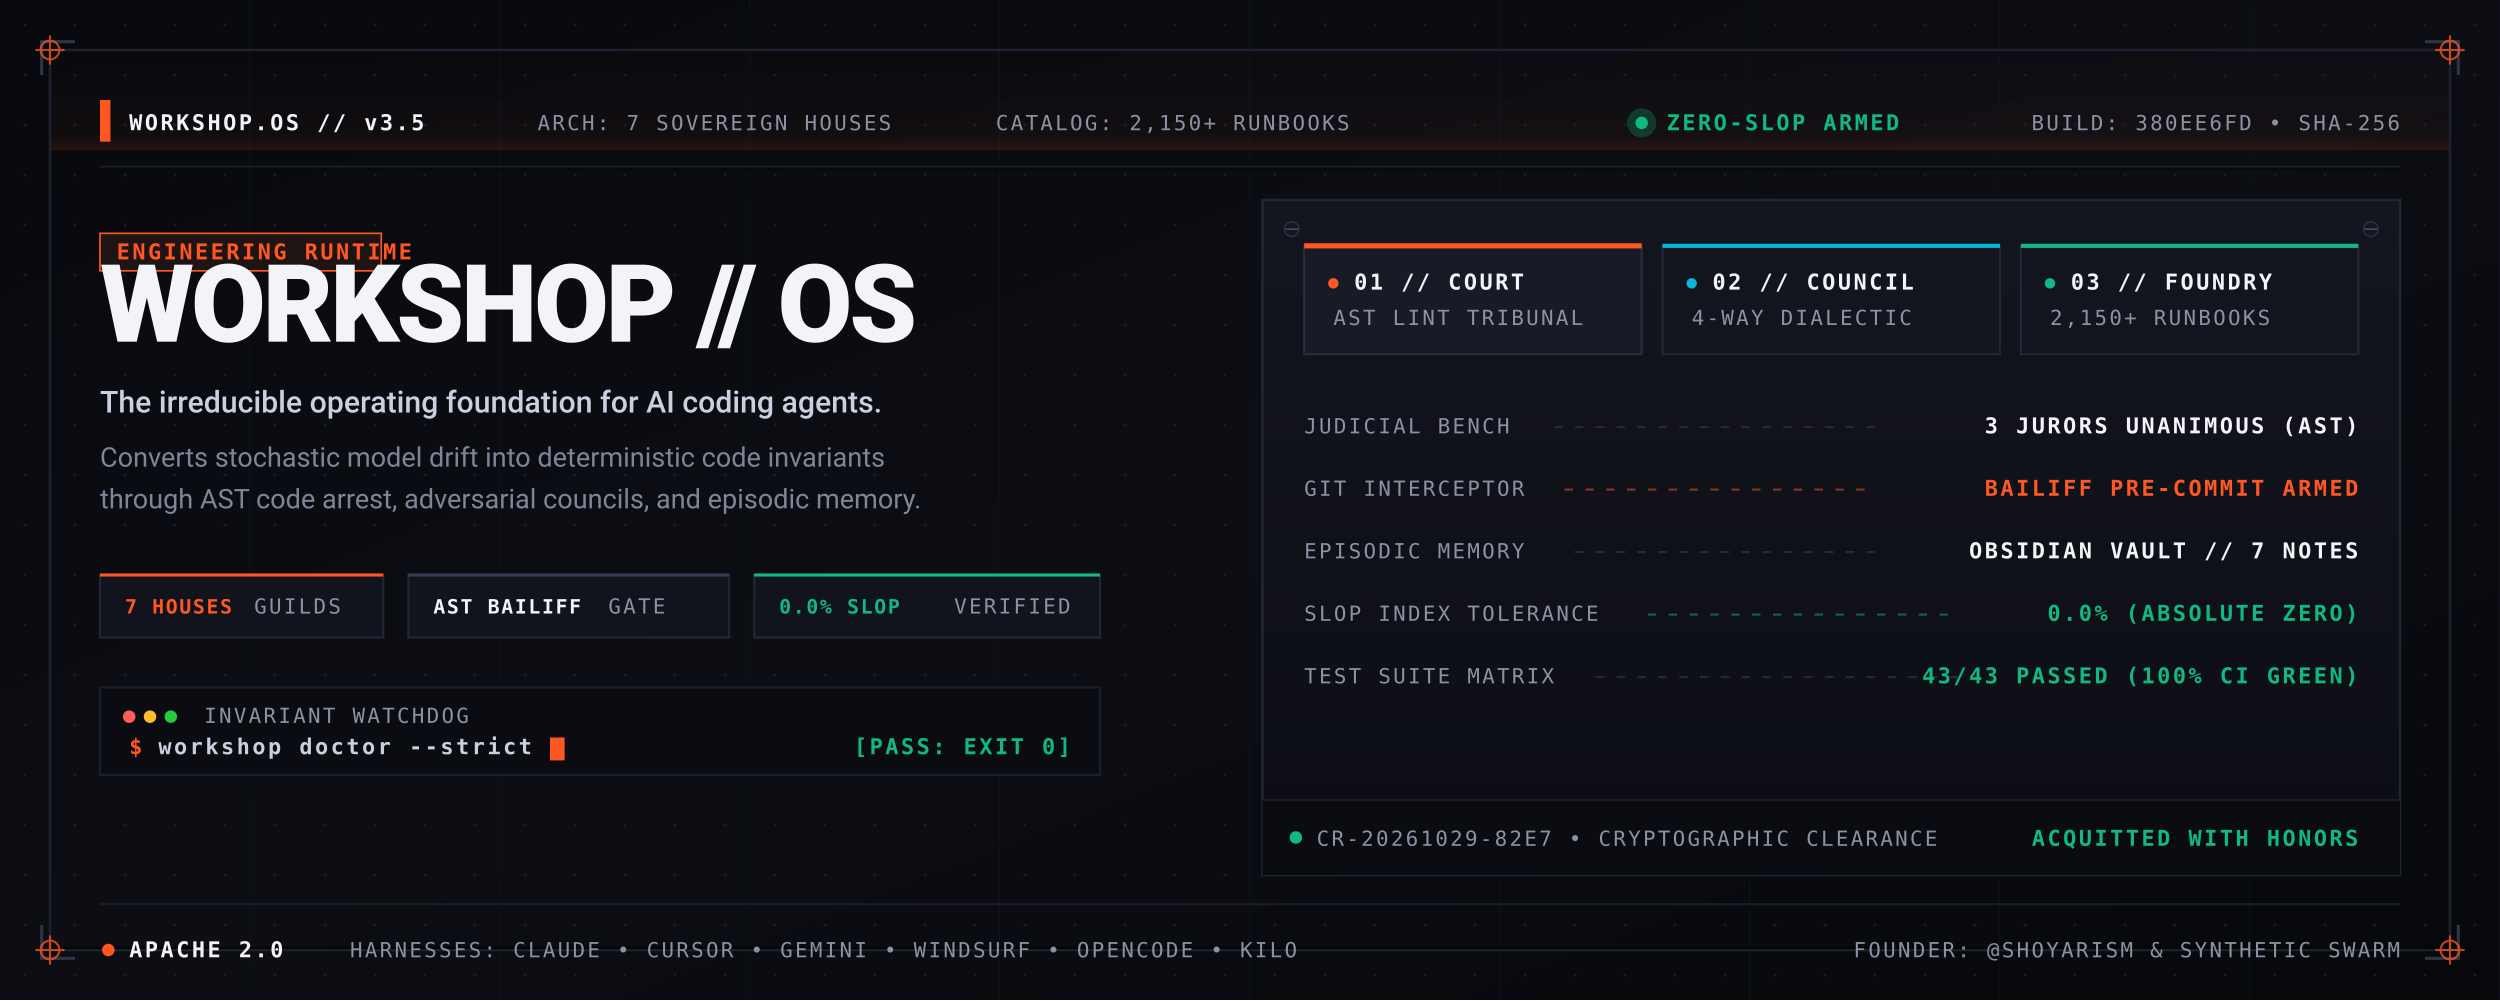
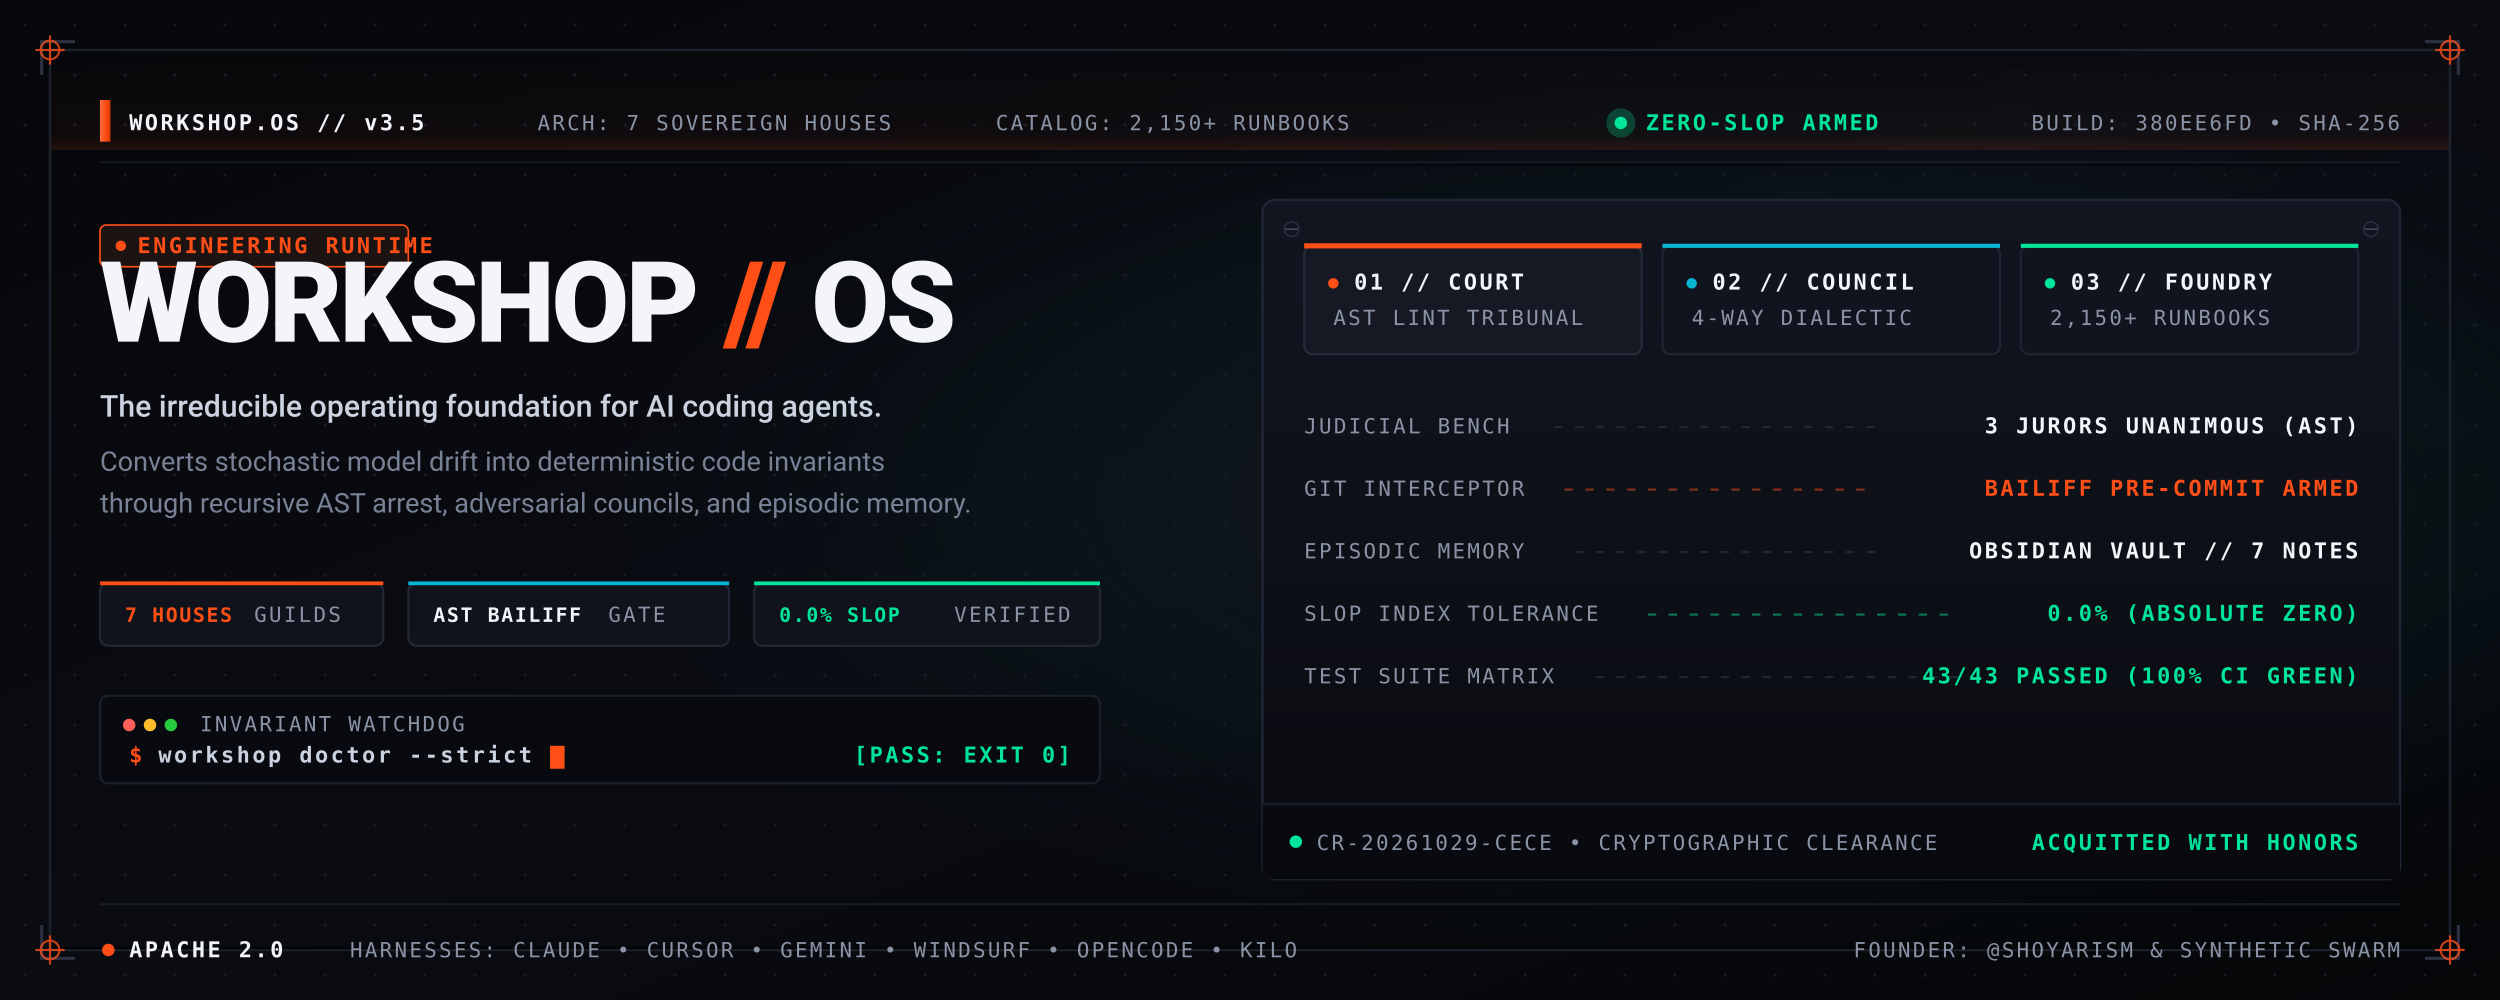
<svg xmlns="http://www.w3.org/2000/svg" viewBox="0 0 1200 480" width="100%" height="100%">
  <defs>
-     <linearGradient id="groundGrad" x1="0%" y1="0%" x2="100%" y2="100%">
-       <stop offset="0%" stop-color="#08090d" />
-       <stop offset="50%" stop-color="#0d0e14" />
-       <stop offset="100%" stop-color="#07080b" />
-     </linearGradient>
-     <linearGradient id="signalAccent" x1="0%" y1="0%" x2="100%" y2="0%">
-       <stop offset="0%" stop-color="#ff5722" />
-       <stop offset="100%" stop-color="#ff7043" />
-     </linearGradient>
-     <linearGradient id="emeraldAccent" x1="0%" y1="0%" x2="100%" y2="0%">
-       <stop offset="0%" stop-color="#10b981" />
-       <stop offset="100%" stop-color="#34d399" />
-     </linearGradient>
-     <linearGradient id="cyanAccent" x1="0%" y1="0%" x2="100%" y2="0%">
-       <stop offset="0%" stop-color="#06b6d4" />
-       <stop offset="100%" stop-color="#38bdf8" />
+     <linearGradient id="heroGround" x1="0%" y1="0%" x2="100%" y2="100%">
+       <stop offset="0%" stop-color="#06070a" />
+       <stop offset="50%" stop-color="#0a0c12" />
+       <stop offset="100%" stop-color="#050608" />
+     </linearGradient>
+     <linearGradient id="sigVermilion" x1="0%" y1="0%" x2="100%" y2="0%">
+       <stop offset="0%" stop-color="#ff7043" />
+       <stop offset="50%" stop-color="#ff4f17" />
+       <stop offset="100%" stop-color="#d83a00" />
+     </linearGradient>
+     <linearGradient id="sigEmerald" x1="0%" y1="0%" x2="100%" y2="0%">
+       <stop offset="0%" stop-color="#34d399" />
+       <stop offset="100%" stop-color="#00e599" />
+     </linearGradient>
+     <linearGradient id="sigCyan" x1="0%" y1="0%" x2="100%" y2="0%">
+       <stop offset="0%" stop-color="#38bdf8" />
+       <stop offset="100%" stop-color="#06b6d4" />
+     </linearGradient>
+     <radialGradient id="coreGlow" cx="70%" cy="50%" r="50%">
+       <stop offset="0%" stop-color="#ff4f17" stop-opacity="0.12" />
+       <stop offset="60%" stop-color="#06b6d4" stop-opacity="0.04" />
+       <stop offset="100%" stop-color="#000000" stop-opacity="0" />
+     </radialGradient>
+     <linearGradient id="chassisGrad" x1="0%" y1="0%" x2="0%" y2="100%">
+       <stop offset="0%" stop-color="#121520" />
+       <stop offset="100%" stop-color="#0a0b10" />
    </linearGradient>
    <linearGradient id="bevelLight" x1="0%" y1="0%" x2="100%" y2="0%">
-       <stop offset="0%" stop-color="#1e2230" />
-       <stop offset="50%" stop-color="#363d54" />
-       <stop offset="100%" stop-color="#1e2230" />
-     </linearGradient>
-     <linearGradient id="chassisGrad" x1="0%" y1="0%" x2="0%" y2="100%">
-       <stop offset="0%" stop-color="#13151f" />
-       <stop offset="100%" stop-color="#0c0d14" />
+       <stop offset="0%" stop-color="#1f2434" />
+       <stop offset="50%" stop-color="#353c52" />
+       <stop offset="100%" stop-color="#1f2434" />
    </linearGradient>
    <pattern id="dotGrid" width="24" height="24" patternUnits="userSpaceOnUse">
-       <circle cx="12" cy="12" r="0.75" fill="#181a24" />
+       <circle cx="12" cy="12" r="0.8" fill="#171a26" />
    </pattern>
-     <pattern id="cadenceRuler" width="120" height="480" patternUnits="userSpaceOnUse">
-       <line x1="120" y1="0" x2="120" y2="480" stroke="#10121a" stroke-width="0.8" />
-     </pattern>
-     <linearGradient id="scanBeam" x1="0%" y1="0%" x2="0%" y2="100%">
-       <stop offset="0%" stop-color="#ff5722" stop-opacity="0" />
-       <stop offset="85%" stop-color="#ff5722" stop-opacity="0.03" />
-       <stop offset="100%" stop-color="#ff5722" stop-opacity="0.12" />
+     <linearGradient id="radarBeam" x1="0%" y1="0%" x2="0%" y2="100%">
+       <stop offset="0%" stop-color="#ff4f17" stop-opacity="0" />
+       <stop offset="85%" stop-color="#ff4f17" stop-opacity="0.03" />
+       <stop offset="100%" stop-color="#ff4f17" stop-opacity="0.12" />
    </linearGradient>
  </defs>
  <style>
    /* Typography Invariants */
-     .display-title { font-family: -apple-system, BlinkMacSystemFont, "Segoe UI", Roboto, "Helvetica Neue", Arial, sans-serif; font-weight: 900; letter-spacing: -1.5px; fill: #f3f4f8; }
-     .mono-meta { font-family: "JetBrains Mono", "SF Mono", Consolas, Menlo, monospace; font-size: 10px; letter-spacing: 1.1px; fill: #8c92a4; }
+     .title-display { font-family: -apple-system, BlinkMacSystemFont, "Segoe UI", Roboto, "Helvetica Neue", sans-serif; font-weight: 900; letter-spacing: -1.5px; fill: #f3f5fa; }
+     .title-accent { fill: #ff4f17; }
+     .mono-meta { font-family: "JetBrains Mono", "SF Mono", Consolas, Menlo, monospace; font-size: 10px; letter-spacing: 1.1px; fill: #8a94a6; }
    .mono-bold { font-family: "JetBrains Mono", "SF Mono", Consolas, monospace; font-size: 10.5px; font-weight: 700; letter-spacing: 1.2px; }
-     .body-lead { font-family: -apple-system, BlinkMacSystemFont, "Segoe UI", Roboto, Arial, sans-serif; font-weight: 500; font-size: 14.5px; fill: #cbd0e0; line-height: 1.4; }
-     .body-muted { font-family: -apple-system, BlinkMacSystemFont, "Segoe UI", Roboto, Arial, sans-serif; font-weight: 400; font-size: 13px; fill: #7e8598; }
-     .badge-label { font-family: "JetBrains Mono", "SF Mono", monospace; font-size: 9.5px; font-weight: 700; letter-spacing: 0.8px; }
+     .body-lead { font-family: -apple-system, BlinkMacSystemFont, "Segoe UI", Roboto, Arial, sans-serif; font-weight: 500; font-size: 14.5px; fill: #cbd3e1; line-height: 1.4; }
+     .body-muted { font-family: -apple-system, BlinkMacSystemFont, "Segoe UI", Roboto, Arial, sans-serif; font-weight: 400; font-size: 13px; fill: #788296; }
+     .badge-label { font-family: "JetBrains Mono", monospace; font-size: 9.5px; font-weight: 700; letter-spacing: 0.8px; }

-     /* CSS Micro-Animations */
-     @keyframes pulse-emerald {
-       0%, 100% { opacity: 0.2; transform: scale(1); }
-       50% { opacity: 0.8; transform: scale(1.6); }
-     }
-     @keyframes beacon-ping {
-       0% { r: 3px; opacity: 0.9; }
-       50% { r: 7px; opacity: 0.2; }
-       100% { r: 3px; opacity: 0.9; }
-     }
-     @keyframes blink-cursor {
-       0%, 49% { opacity: 1; }
-       50%, 100% { opacity: 0; }
-     }
-     @keyframes signal-dash {
-       to { stroke-dashoffset: -32; }
-     }
+     /* Keyframe Animations */
    @keyframes radar-sweep {
      0% { transform: translateY(0); opacity: 0.3; }
      50% { opacity: 0.8; }
      100% { transform: translateY(432px); opacity: 0; }
    }
-     @keyframes wire-glow {
-       0%, 100% { stroke-opacity: 0.4; }
-       50% { stroke-opacity: 1; }
+     @keyframes beacon-ping {
+       0% { r: 3px; opacity: 0.95; }
+       50% { r: 7.5px; opacity: 0.25; }
+       100% { r: 3px; opacity: 0.95; }
+     }
+     @keyframes blink-cursor {
+       0%, 49% { opacity: 1; }
+       50%, 100% { opacity: 0; }
+     }
+     @keyframes signal-dash {
+       to { stroke-dashoffset: -32; }
+     }
+     @keyframes ring-spin {
+       from { transform: rotate(0deg); }
+       to { transform: rotate(360deg); }
    }

-     .anim-pulse { animation: beacon-ping 2s cubic-bezier(0.4, 0, 0.6, 1) infinite; transform-origin: center; }
+     .anim-scan { animation: radar-sweep 6.5s ease-in-out infinite; }
+     .anim-pulse { animation: beacon-ping 2s cubic-bezier(0.4, 0, 0.6, 1) infinite; }
    .anim-cursor { animation: blink-cursor 1s infinite steps(1); }
    .anim-signal { stroke-dasharray: 4 6; animation: signal-dash 1.6s linear infinite; }
-     .anim-scan { animation: radar-sweep 6s ease-in-out infinite; }
-     .anim-glow { animation: wire-glow 3s ease-in-out infinite; }
+     .anim-spin { animation: ring-spin 30s linear infinite; transform-origin: 880px 240px; }
  </style>
-   <rect width="1200" height="480" fill="url(#groundGrad)" />
-   <rect width="1200" height="480" fill="url(#cadenceRuler)" />
+   <rect width="1200" height="480" fill="url(#heroGround)" />
+   <rect width="1200" height="480" fill="url(#coreGlow)" />
  <rect width="1200" height="480" fill="url(#dotGrid)" />
  <g clip-path="url(#chassisClip)">
-     <rect x="24" y="24" width="1152" height="48" fill="url(#scanBeam)" class="anim-scan" />
+     <rect x="24" y="24" width="1152" height="48" fill="url(#radarBeam)" class="anim-scan" />
  </g>
  <clipPath id="chassisClip">
    <rect x="24" y="24" width="1152" height="432" />
  </clipPath>
-   <rect x="24" y="24" width="1152" height="432" fill="none" stroke="#1f222e" stroke-width="1.2" />
+   <rect x="24" y="24" width="1152" height="432" fill="none" stroke="#1d212c" stroke-width="1.2" />
  <line x1="25" y1="25" x2="1175" y2="25" stroke="url(#bevelLight)" stroke-width="1" />
  <line x1="25" y1="455" x2="1175" y2="455" stroke="#040507" stroke-width="1.2" />
-   <g stroke="#2e3346" stroke-width="1.5" fill="none">
+   <g stroke="#2b3142" stroke-width="1.5" fill="none">
    <path d="M 20 36 L 20 20 L 36 20" />
    <path d="M 1164 20 L 1180 20 L 1180 36" />
    <path d="M 20 444 L 20 460 L 36 460" />
    <path d="M 1164 460 L 1180 460 L 1180 444" />
  </g>
-   <g stroke="#ff5722" stroke-width="1" opacity="0.75">
+   <g stroke="#ff4f17" stroke-width="1" opacity="0.8">
    <circle cx="24" cy="24" r="4.5" fill="none" />
    <line x1="17" y1="24" x2="31" y2="24" />
    <line x1="24" y1="17" x2="24" y2="31" />
    <circle cx="1176" cy="24" r="4.5" fill="none" />
    <line x1="1169" y1="24" x2="1183" y2="24" />
    <line x1="1176" y1="17" x2="1176" y2="31" />
    <circle cx="24" cy="456" r="4.5" fill="none" />
    <line x1="17" y1="456" x2="31" y2="456" />
    <line x1="24" y1="449" x2="24" y2="463" />
    <circle cx="1176" cy="456" r="4.5" fill="none" />
    <line x1="1169" y1="456" x2="1183" y2="456" />
    <line x1="1176" y1="449" x2="1176" y2="463" />
  </g>
  <g transform="translate(48, 48)">
-     <rect width="5" height="20" fill="#ff5722" />
-     <text x="14" y="14.5" class="mono-bold" fill="#f3f4f8">WORKSHOP.OS // v3.5</text>
+     <rect width="5" height="20" fill="url(#sigVermilion)" />
+     <text x="14" y="14.5" class="mono-bold" fill="#f3f5fa">WORKSHOP.OS // v3.5</text>
    <text x="210" y="14.5" class="mono-meta">ARCH: 7 SOVEREIGN HOUSES</text>
    <text x="430" y="14.5" class="mono-meta">CATALOG: 2,150+ RUNBOOKS</text>
-     <g transform="translate(740, 11)">
-       <circle cx="0" cy="0" r="7" fill="#10b981" opacity="0.25" class="anim-pulse" />
-       <circle cx="0" cy="0" r="3" fill="#10b981" />
-       <text x="12" y="3.5" class="mono-bold" fill="#10b981">ZERO-SLOP ARMED</text>
-     </g>
-     <text x="1104" y="14.5" text-anchor="end" class="mono-meta" fill="#686f82">BUILD: 380EE6FD • SHA-256</text>
-   </g>
-   <line x1="48" y1="80" x2="1152" y2="80" stroke="#1a1d28" stroke-width="1" />
-   <line x1="48" y1="81" x2="1152" y2="81" stroke="#08090d" stroke-width="1" />
-   <g transform="translate(48, 112)">
+     <g transform="translate(730, 11)">
+       <circle cx="0" cy="0" r="7" fill="#00e599" opacity="0.25" class="anim-pulse" />
+       <circle cx="0" cy="0" r="3" fill="#00e599" />
+       <text x="12" y="3.5" class="mono-bold" fill="#00e599">ZERO-SLOP ARMED</text>
+     </g>
+     <text x="1104" y="14.5" text-anchor="end" class="mono-meta" fill="#6a7285">BUILD: 380EE6FD • SHA-256</text>
+   </g>
+   <line x1="48" y1="78" x2="1152" y2="78" stroke="#181c28" stroke-width="1" />
+   <line x1="48" y1="79" x2="1152" y2="79" stroke="#050608" stroke-width="1" />
+   <g transform="translate(48, 108)">
    <g transform="translate(0, 0)">
-       <rect width="135" height="18" fill="#1f1414" stroke="#ff5722" stroke-width="0.8" />
-       <text x="8" y="12.5" class="mono-bold" fill="#ff5722">ENGINEERING RUNTIME</text>
-     </g>
-     <g transform="translate(0, 52)">
-       <text x="0" y="0" class="display-title" font-size="52">WORKSHOP // OS</text>
-     </g>
-     <text x="0" y="86" class="body-lead">The irreducible operating foundation for AI coding agents.</text>
-     <text x="0" y="112" class="body-muted">Converts stochastic model drift into deterministic code invariants</text>
-     <text x="0" y="132" class="body-muted">through AST code arrest, adversarial councils, and episodic memory.</text>
-     <g transform="translate(0, 164)">
+       <rect width="148" height="20" rx="3" fill="#1c1313" stroke="#ff4f17" stroke-width="0.8" />
+       <circle cx="10" cy="10" r="2.5" fill="#ff4f17" />
+       <text x="18" y="13.5" class="mono-bold" fill="#ff4f17">ENGINEERING RUNTIME</text>
+     </g>
+     <g transform="translate(0, 56)">
+       <text x="0" y="0" class="title-display" font-size="54">WORKSHOP <tspan class="title-accent">//</tspan> OS</text>
+     </g>
+     <text x="0" y="92" class="body-lead">The irreducible operating foundation for AI coding agents.</text>
+     <text x="0" y="118" class="body-muted">Converts stochastic model drift into deterministic code invariants</text>
+     <text x="0" y="138" class="body-muted">through recursive AST arrest, adversarial councils, and episodic memory.</text>
+     <g transform="translate(0, 172)">
      <g transform="translate(0, 0)">
-         <rect width="136" height="30" fill="#12141d" stroke="#222636" stroke-width="1" />
-         <line x1="0" y1="0" x2="136" y2="0" stroke="#ff5722" stroke-width="1.5" />
-         <text x="12" y="18.5" class="badge-label" fill="#ff5722">7 HOUSES</text>
-         <text x="74" y="18.5" class="mono-meta" fill="#8c92a4">GUILDS</text>
+         <rect width="136" height="30" rx="4" fill="#11131c" stroke="#222738" stroke-width="1" />
+         <line x1="0" y1="0" x2="136" y2="0" stroke="#ff4f17" stroke-width="1.8" />
+         <text x="12" y="18.5" class="badge-label" fill="#ff4f17">7 HOUSES</text>
+         <text x="74" y="18.5" class="mono-meta" fill="#8a94a6">GUILDS</text>
      </g>
      <g transform="translate(148, 0)">
-         <rect width="154" height="30" fill="#12141d" stroke="#222636" stroke-width="1" />
-         <line x1="0" y1="0" x2="154" y2="0" stroke="#363d54" stroke-width="1.5" />
-         <text x="12" y="18.5" class="badge-label" fill="#f3f4f8">AST BAILIFF</text>
-         <text x="96" y="18.5" class="mono-meta" fill="#8c92a4">GATE</text>
+         <rect width="154" height="30" rx="4" fill="#11131c" stroke="#222738" stroke-width="1" />
+         <line x1="0" y1="0" x2="154" y2="0" stroke="#06b6d4" stroke-width="1.8" />
+         <text x="12" y="18.5" class="badge-label" fill="#f3f5fa">AST BAILIFF</text>
+         <text x="96" y="18.5" class="mono-meta" fill="#8a94a6">GATE</text>
      </g>
      <g transform="translate(314, 0)">
-         <rect width="166" height="30" fill="#12141d" stroke="#222636" stroke-width="1" />
-         <line x1="0" y1="0" x2="166" y2="0" stroke="#10b981" stroke-width="1.5" />
-         <text x="12" y="18.5" class="badge-label" fill="#10b981">0.0% SLOP</text>
-         <text x="96" y="18.5" class="mono-meta" fill="#8c92a4">VERIFIED</text>
-       </g>
-     </g>
-     <g transform="translate(0, 218)">
-       <rect width="480" height="42" fill="#0b0c12" stroke="#1c1f2b" stroke-width="1" />
+         <rect width="166" height="30" rx="4" fill="#11131c" stroke="#222738" stroke-width="1" />
+         <line x1="0" y1="0" x2="166" y2="0" stroke="#00e599" stroke-width="1.8" />
+         <text x="12" y="18.5" class="badge-label" fill="#00e599">0.0% SLOP</text>
+         <text x="96" y="18.5" class="mono-meta" fill="#8a94a6">VERIFIED</text>
+       </g>
+     </g>
+     <g transform="translate(0, 226)">
+       <rect width="480" height="42" rx="4" fill="#090a10" stroke="#1c202c" stroke-width="1" />
      <circle cx="14" cy="14" r="3" fill="#ff5f56" />
      <circle cx="24" cy="14" r="3" fill="#ffbd2e" />
      <circle cx="34" cy="14" r="3" fill="#27c93f" />
-       <text x="50" y="17" class="mono-meta" fill="#505670">INVARIANT WATCHDOG</text>
-       <text x="14" y="32" class="mono-bold" fill="#ff5722">$</text>
-       <text x="28" y="32" class="mono-bold" fill="#cbd0e0">workshop doctor --strict</text>
-       <rect x="216" y="24" width="7" height="11" fill="#ff5722" class="anim-cursor" />
-       <text x="466" y="32" text-anchor="end" class="mono-bold" fill="#10b981">[PASS: EXIT 0]</text>
+       <text x="48" y="17" class="mono-meta" fill="#525a70">INVARIANT WATCHDOG</text>
+       <text x="14" y="32" class="mono-bold" fill="#ff4f17">$</text>
+       <text x="28" y="32" class="mono-bold" fill="#cbd3e1">workshop doctor --strict</text>
+       <rect x="216" y="24" width="7" height="11" fill="#ff4f17" class="anim-cursor" />
+       <text x="466" y="32" text-anchor="end" class="mono-bold" fill="#00e599">[PASS: EXIT 0]</text>
    </g>
  </g>
  <g transform="translate(606, 96)">
-     <rect width="546" height="324" fill="url(#chassisGrad)" stroke="#212534" stroke-width="1.2" />
-     <line x1="1" y1="1" x2="545" y2="1" stroke="url(#bevelLight)" stroke-width="1" />
-     <line x1="1" y1="323" x2="545" y2="323" stroke="#040507" stroke-width="1" />
-     <g fill="#141620" stroke="#2a2e40" stroke-width="0.8">
+     <rect width="546" height="326" rx="6" fill="url(#chassisGrad)" stroke="#202434" stroke-width="1.2" />
+     <line x1="2" y1="2" x2="544" y2="2" stroke="url(#bevelLight)" stroke-width="1" />
+     <line x1="2" y1="324" x2="544" y2="324" stroke="#040507" stroke-width="1" />
+     <g fill="#12141e" stroke="#282d3e" stroke-width="0.8">
      <circle cx="14" cy="14" r="3.5" />
-       <line x1="11" y1="14" x2="17" y2="14" stroke="#444b64" />
+       <line x1="11" y1="14" x2="17" y2="14" stroke="#404760" />
      <circle cx="532" cy="14" r="3.5" />
-       <line x1="529" y1="14" x2="535" y2="14" stroke="#444b64" />
-       <circle cx="14" cy="310" r="3.5" />
-       <line x1="11" y1="310" x2="17" y2="310" stroke="#444b64" />
-       <circle cx="532" cy="310" r="3.5" />
-       <line x1="529" y1="310" x2="535" y2="310" stroke="#444b64" />
+       <line x1="529" y1="14" x2="535" y2="14" stroke="#404760" />
+       <circle cx="14" cy="312" r="3.5" />
+       <line x1="11" y1="312" x2="17" y2="312" stroke="#404760" />
+       <circle cx="532" cy="312" r="3.5" />
+       <line x1="529" y1="312" x2="535" y2="312" stroke="#404760" />
    </g>
    <g transform="translate(20, 22)">
      <g transform="translate(0, 0)">
-         <rect width="162" height="52" fill="#181a25" stroke="#282d3e" stroke-width="1" />
-         <line x1="0" y1="0" x2="162" y2="0" stroke="#ff5722" stroke-width="2.5" />
-         <circle cx="14" cy="18" r="2.5" fill="#ff5722" />
-         <text x="24" y="21" class="mono-bold" fill="#f3f4f8">01 // COURT</text>
-         <text x="14" y="38" class="mono-meta" fill="#8c92a4">AST LINT TRIBUNAL</text>
+         <rect width="162" height="52" rx="4" fill="#161824" stroke="#262b3c" stroke-width="1" />
+         <line x1="0" y1="0" x2="162" y2="0" stroke="#ff4f17" stroke-width="2.5" />
+         <circle cx="14" cy="18" r="2.5" fill="#ff4f17" />
+         <text x="24" y="21" class="mono-bold" fill="#f3f5fa">01 // COURT</text>
+         <text x="14" y="38" class="mono-meta" fill="#8a94a6">AST LINT TRIBUNAL</text>
      </g>
      <g transform="translate(172, 0)">
-         <rect width="162" height="52" fill="#12141e" stroke="#222636" stroke-width="1" />
+         <rect width="162" height="52" rx="4" fill="#11131e" stroke="#202434" stroke-width="1" />
        <line x1="0" y1="0" x2="162" y2="0" stroke="#06b6d4" stroke-width="2" />
        <circle cx="14" cy="18" r="2.5" fill="#06b6d4" />
-         <text x="24" y="21" class="mono-bold" fill="#f3f4f8">02 // COUNCIL</text>
-         <text x="14" y="38" class="mono-meta" fill="#8c92a4">4-WAY DIALECTIC</text>
+         <text x="24" y="21" class="mono-bold" fill="#f3f5fa">02 // COUNCIL</text>
+         <text x="14" y="38" class="mono-meta" fill="#8a94a6">4-WAY DIALECTIC</text>
      </g>
      <g transform="translate(344, 0)">
-         <rect width="162" height="52" fill="#12141e" stroke="#222636" stroke-width="1" />
-         <line x1="0" y1="0" x2="162" y2="0" stroke="#10b981" stroke-width="2" />
-         <circle cx="14" cy="18" r="2.5" fill="#10b981" />
-         <text x="24" y="21" class="mono-bold" fill="#f3f4f8">03 // FOUNDRY</text>
-         <text x="14" y="38" class="mono-meta" fill="#8c92a4">2,150+ RUNBOOKS</text>
+         <rect width="162" height="52" rx="4" fill="#11131e" stroke="#202434" stroke-width="1" />
+         <line x1="0" y1="0" x2="162" y2="0" stroke="#00e599" stroke-width="2" />
+         <circle cx="14" cy="18" r="2.5" fill="#00e599" />
+         <text x="24" y="21" class="mono-bold" fill="#f3f5fa">03 // FOUNDRY</text>
+         <text x="14" y="38" class="mono-meta" fill="#8a94a6">2,150+ RUNBOOKS</text>
      </g>
    </g>
    <g transform="translate(20, 94)">
      <g transform="translate(0, 18)">
-         <text x="0" y="0" class="mono-meta" fill="#cbd0e0">JUDICIAL BENCH</text>
-         <line x1="120" y1="-3" x2="280" y2="-3" stroke="#252a3b" class="anim-signal" />
-         <text x="506" y="0" text-anchor="end" class="mono-bold" fill="#f3f4f8">3 JURORS UNANIMOUS (AST)</text>
+         <text x="0" y="0" class="mono-meta" fill="#cbd3e1">JUDICIAL BENCH</text>
+         <line x1="120" y1="-3" x2="280" y2="-3" stroke="#222738" class="anim-signal" />
+         <text x="506" y="0" text-anchor="end" class="mono-bold" fill="#f3f5fa">3 JURORS UNANIMOUS (AST)</text>
      </g>
      <g transform="translate(0, 48)">
-         <text x="0" y="0" class="mono-meta" fill="#cbd0e0">GIT INTERCEPTOR</text>
-         <line x1="125" y1="-3" x2="270" y2="-3" stroke="#ff5722" stroke-opacity="0.5" class="anim-signal" />
-         <text x="506" y="0" text-anchor="end" class="mono-bold" fill="#ff5722">BAILIFF PRE-COMMIT ARMED</text>
+         <text x="0" y="0" class="mono-meta" fill="#cbd3e1">GIT INTERCEPTOR</text>
+         <line x1="125" y1="-3" x2="270" y2="-3" stroke="#ff4f17" stroke-opacity="0.5" class="anim-signal" />
+         <text x="506" y="0" text-anchor="end" class="mono-bold" fill="#ff4f17">BAILIFF PRE-COMMIT ARMED</text>
      </g>
      <g transform="translate(0, 78)">
-         <text x="0" y="0" class="mono-meta" fill="#cbd0e0">EPISODIC MEMORY</text>
-         <line x1="130" y1="-3" x2="275" y2="-3" stroke="#252a3b" class="anim-signal" />
-         <text x="506" y="0" text-anchor="end" class="mono-bold" fill="#f3f4f8">OBSIDIAN VAULT // 7 NOTES</text>
+         <text x="0" y="0" class="mono-meta" fill="#cbd3e1">EPISODIC MEMORY</text>
+         <line x1="130" y1="-3" x2="275" y2="-3" stroke="#222738" class="anim-signal" />
+         <text x="506" y="0" text-anchor="end" class="mono-bold" fill="#f3f5fa">OBSIDIAN VAULT // 7 NOTES</text>
      </g>
      <g transform="translate(0, 108)">
-         <text x="0" y="0" class="mono-meta" fill="#cbd0e0">SLOP INDEX TOLERANCE</text>
-         <line x1="165" y1="-3" x2="310" y2="-3" stroke="#10b981" stroke-opacity="0.5" class="anim-signal" />
-         <text x="506" y="0" text-anchor="end" class="mono-bold" fill="#10b981">0.0% (ABSOLUTE ZERO)</text>
+         <text x="0" y="0" class="mono-meta" fill="#cbd3e1">SLOP INDEX TOLERANCE</text>
+         <line x1="165" y1="-3" x2="310" y2="-3" stroke="#00e599" stroke-opacity="0.5" class="anim-signal" />
+         <text x="506" y="0" text-anchor="end" class="mono-bold" fill="#00e599">0.0% (ABSOLUTE ZERO)</text>
      </g>
      <g transform="translate(0, 138)">
-         <text x="0" y="0" class="mono-meta" fill="#cbd0e0">TEST SUITE MATRIX</text>
-         <line x1="140" y1="-3" x2="315" y2="-3" stroke="#252a3b" class="anim-signal" />
-         <text x="506" y="0" text-anchor="end" class="mono-bold" fill="#10b981">43/43 PASSED (100% CI GREEN)</text>
-       </g>
-     </g>
-     <g transform="translate(0, 288)">
-       <rect width="546" height="36" fill="#0b0c12" />
-       <line x1="0" y1="0" x2="546" y2="0" stroke="#1a1d28" stroke-width="1" />
-       <circle cx="16" cy="18" r="3" fill="#10b981" class="anim-pulse" />
-       <text x="26" y="22" class="mono-meta" fill="#686f82">CR-20261029-82E7 • CRYPTOGRAPHIC CLEARANCE</text>
-       <text x="526" y="22" text-anchor="end" class="mono-bold" fill="#10b981">ACQUITTED WITH HONORS</text>
-     </g>
-   </g>
-   <line x1="48" y1="434" x2="1152" y2="434" stroke="#1a1d28" stroke-width="1" />
+         <text x="0" y="0" class="mono-meta" fill="#cbd3e1">TEST SUITE MATRIX</text>
+         <line x1="140" y1="-3" x2="315" y2="-3" stroke="#222738" class="anim-signal" />
+         <text x="506" y="0" text-anchor="end" class="mono-bold" fill="#00e599">43/43 PASSED (100% CI GREEN)</text>
+       </g>
+     </g>
+     <g transform="translate(0, 290)">
+       <rect width="546" height="36" rx="0 0 6 6" fill="#090a10" />
+       <line x1="0" y1="0" x2="546" y2="0" stroke="#181c28" stroke-width="1" />
+       <circle cx="16" cy="18" r="3" fill="#00e599" class="anim-pulse" />
+       <text x="26" y="22" class="mono-meta" fill="#687082">CR-20261029-CECE • CRYPTOGRAPHIC CLEARANCE</text>
+       <text x="526" y="22" text-anchor="end" class="mono-bold" fill="#00e599">ACQUITTED WITH HONORS</text>
+     </g>
+   </g>
+   <line x1="48" y1="434" x2="1152" y2="434" stroke="#181c28" stroke-width="1" />
  <g transform="translate(48, 452)">
-     <circle cx="4" cy="4" r="3" fill="#ff5722" />
-     <text x="14" y="7.5" class="mono-bold" fill="#f3f4f8">APACHE 2.0</text>
+     <circle cx="4" cy="4" r="3" fill="#ff4f17" />
+     <text x="14" y="7.5" class="mono-bold" fill="#f3f5fa">APACHE 2.0</text>
    <text x="120" y="7.5" class="mono-meta">HARNESSES: CLAUDE • CURSOR • GEMINI • WINDSURF • OPENCODE • KILO</text>
-     <text x="1104" y="7.5" text-anchor="end" class="mono-meta" fill="#8c92a4">FOUNDER: @SHOYARISM &amp; SYNTHETIC SWARM</text>
+     <text x="1104" y="7.5" text-anchor="end" class="mono-meta" fill="#8a94a6">FOUNDER: @SHOYARISM &amp; SYNTHETIC SWARM</text>
  </g>
</svg>
